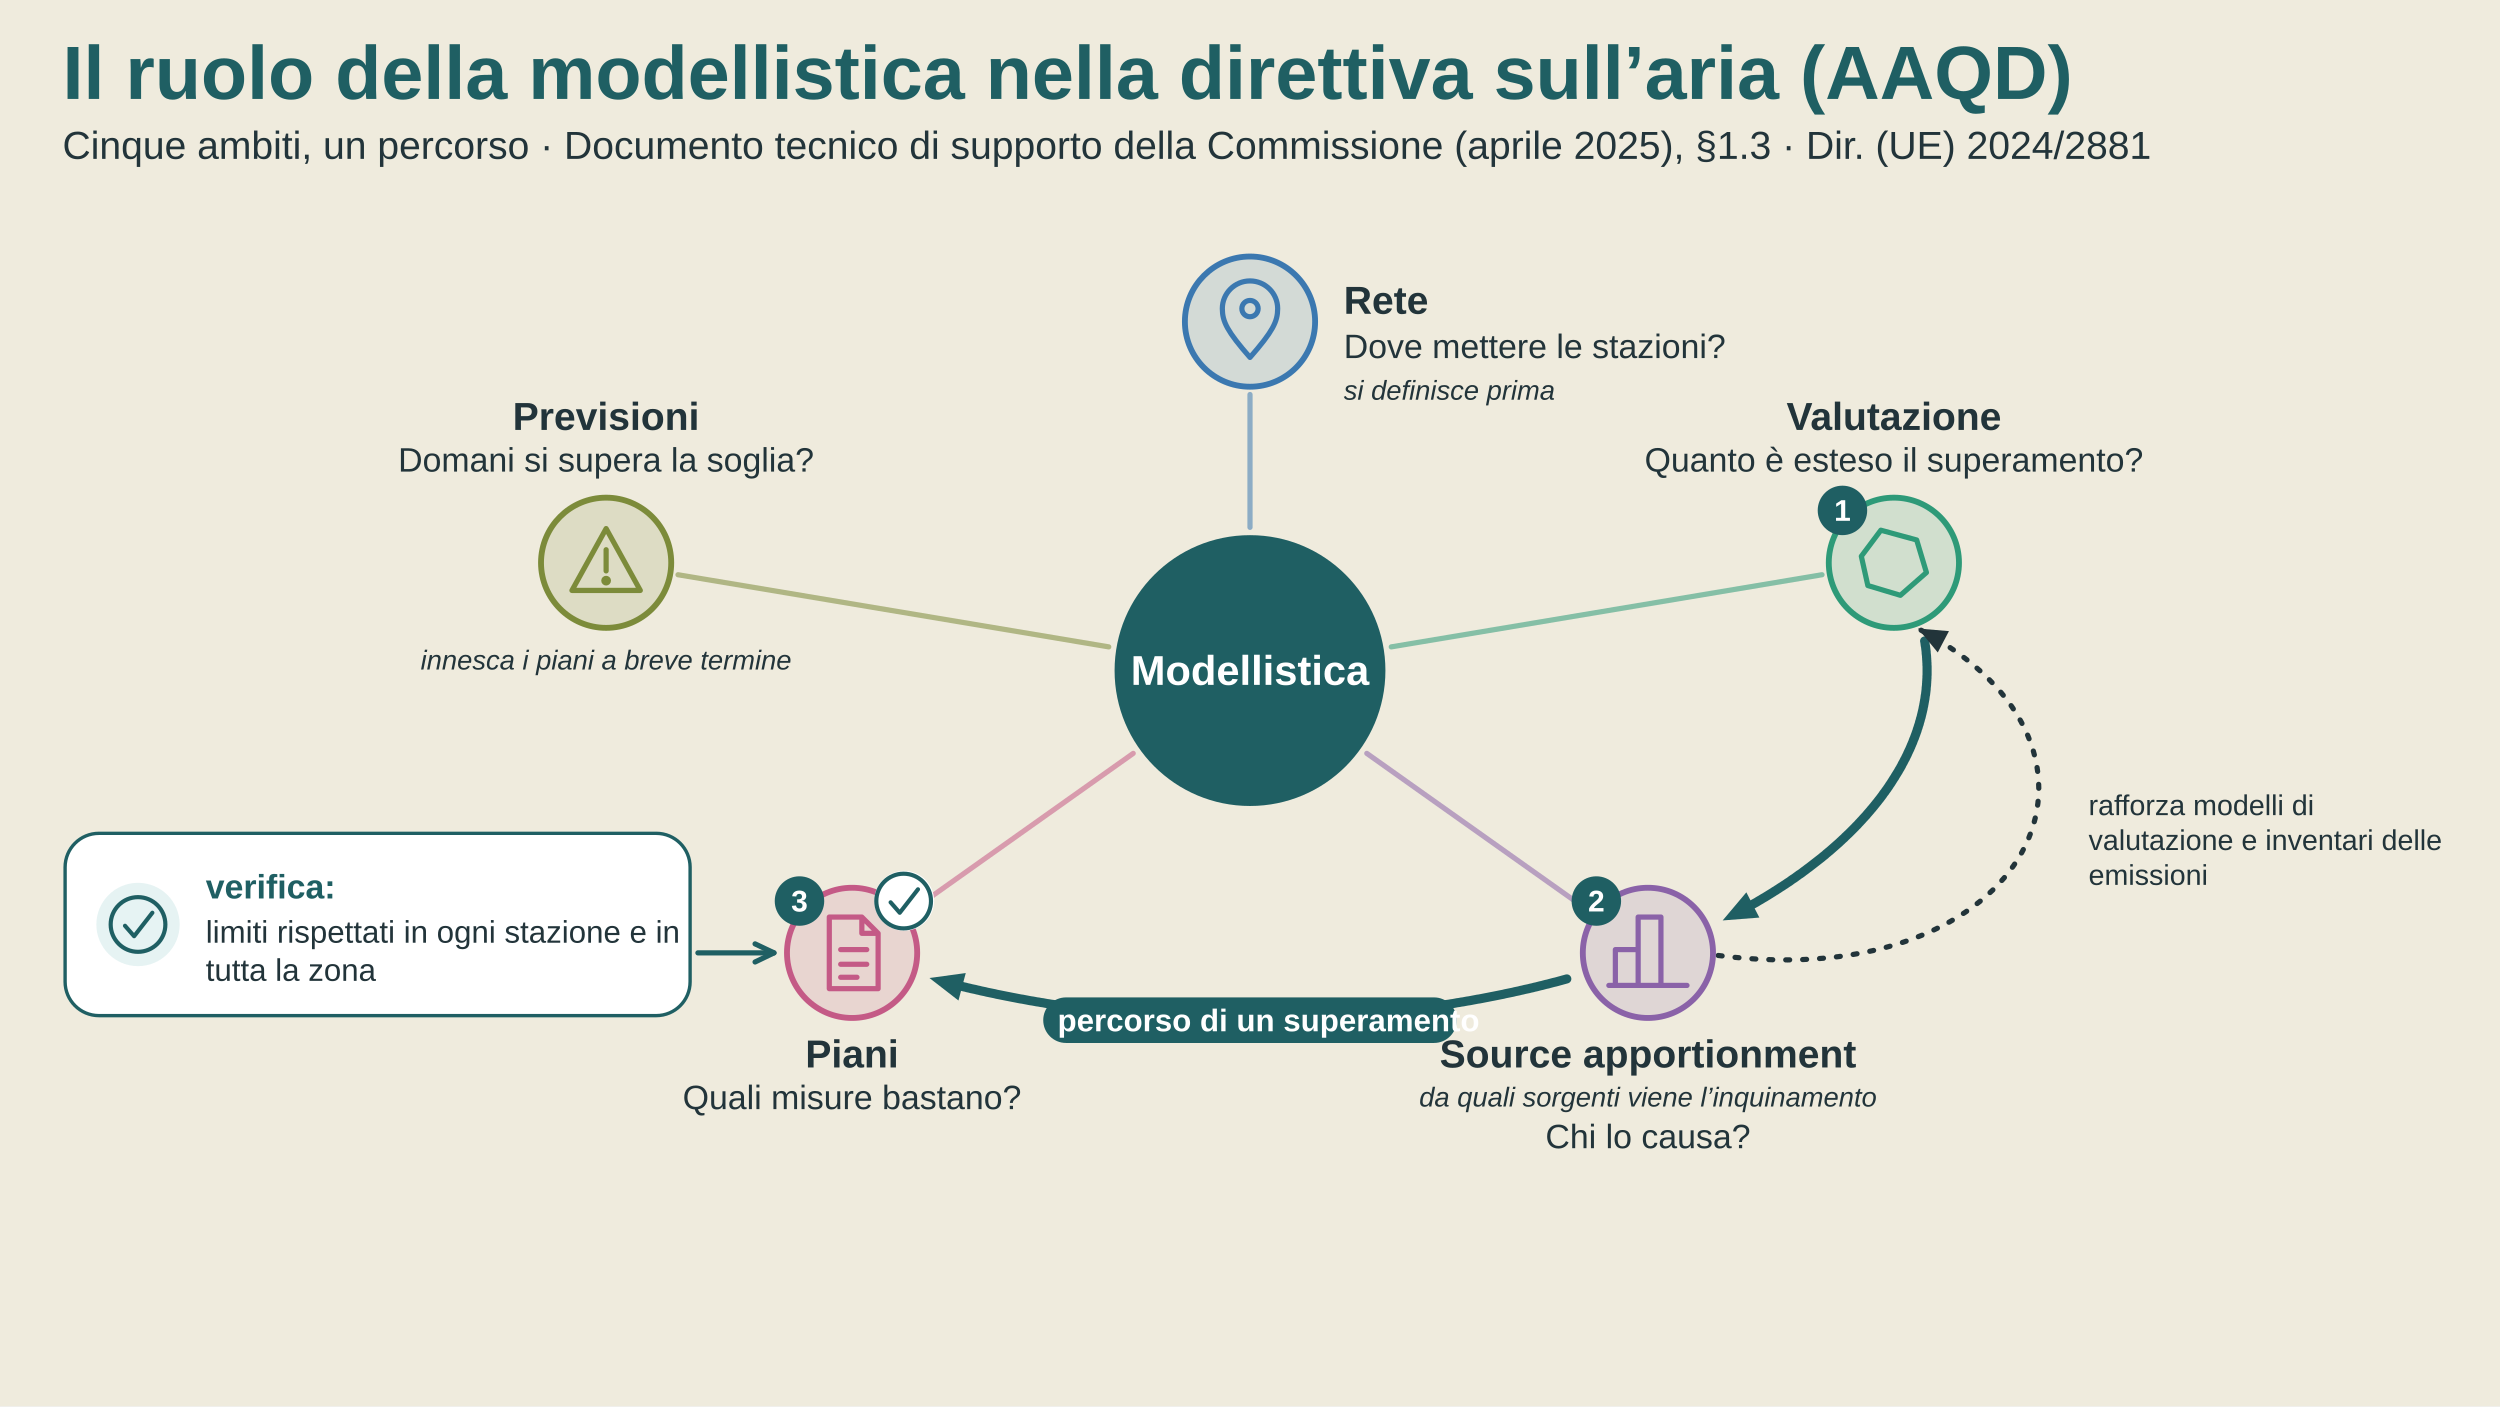
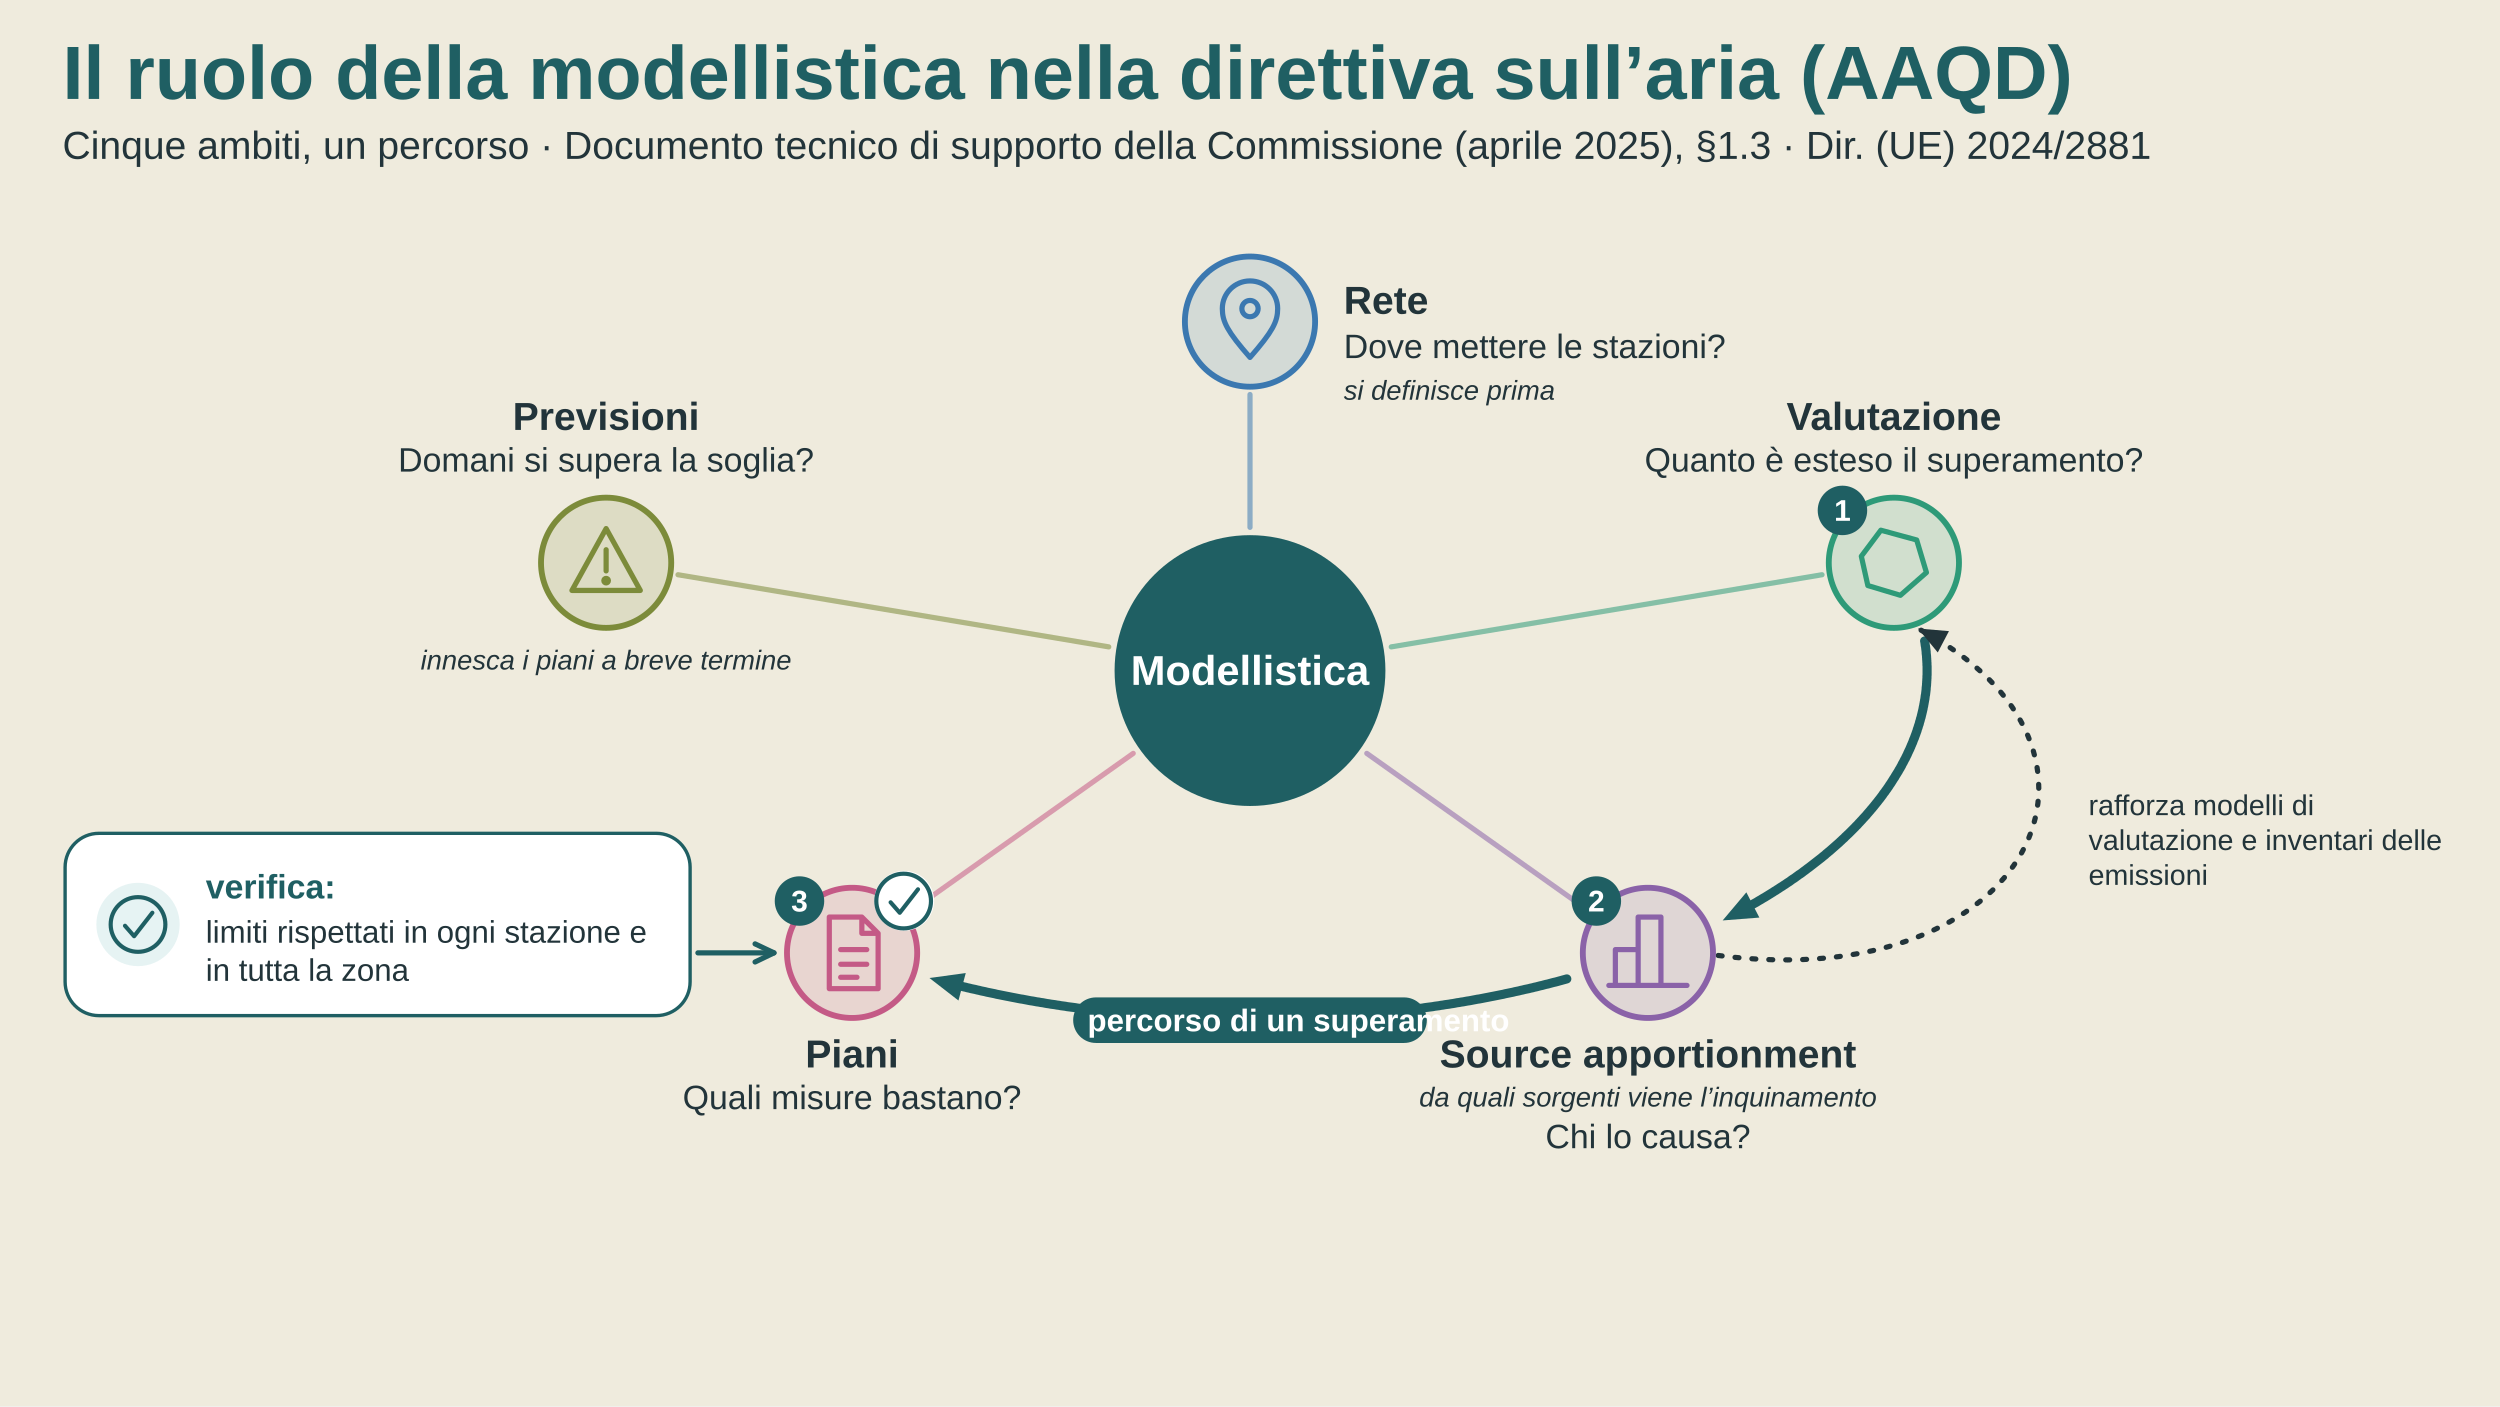
<svg xmlns="http://www.w3.org/2000/svg" viewBox="0 0 1920 1080" width="1920" height="1080" lang="it" font-family="'Source Sans 3','Source Sans Pro','Helvetica Neue',Arial,sans-serif" role="img" aria-labelledby="t d">
  <rect width="1920" height="1080" fill="#EFEBDD" />
  <text x="48" y="76" font-size="58" fill="#1F5F63" font-weight="700">Il ruolo della modellistica nella direttiva sull’aria (AAQD)</text>
  <text x="48" y="122" font-size="30" fill="#22343A">Cinque ambiti, un percorso · Documento tecnico di supporto della Commissione (aprile 2025), §1.3 · Dir. (UE) 2024/2881</text>
  <g id="spokes">
    <path d="M960.0,405.0 L960.0,303.0" stroke="#3B78B0" stroke-opacity=".55" stroke-width="4" stroke-linecap="round" />
    <path d="M1068.5,496.8 L1399.3,441.4" stroke="#2E9A78" stroke-opacity=".55" stroke-width="4" stroke-linecap="round" />
    <path d="M1049.7,578.6 L1220.0,699.4" stroke="#8A62A8" stroke-opacity=".55" stroke-width="4" stroke-linecap="round" />
    <path d="M870.3,578.6 L700.0,699.4" stroke="#C45A86" stroke-opacity=".55" stroke-width="4" stroke-linecap="round" />
    <path d="M851.5,496.8 L520.7,441.4" stroke="#7C8B3A" stroke-opacity=".55" stroke-width="4" stroke-linecap="round" />
  </g>
  <g id="path">
    <path d="M1478.1,492.3 L1478.3,493.1 L1478.4,494.0 L1478.5,494.8 L1478.6,495.7 L1478.8,496.5 L1478.9,497.3 L1479.0,498.2 L1479.1,499.0 L1479.2,499.9 L1479.3,500.7 L1479.3,501.5 L1479.4,502.4 L1479.5,503.2 L1479.6,504.1 L1479.6,504.9 L1479.7,505.7 L1479.7,506.6 L1479.8,507.4 L1479.8,508.3 L1479.9,509.1 L1479.9,509.9 L1479.9,510.8 L1480.0,511.6 L1480.0,512.5 L1480.0,513.3 L1480.0,514.2 L1480.0,515.0 L1480.0,515.8 L1480.0,516.7 L1480.0,517.5 L1480.0,518.4 L1479.9,519.2 L1479.9,520.1 L1479.9,520.9 L1479.8,521.7 L1479.8,522.6 L1479.7,523.4 L1479.7,524.3 L1479.6,525.1 L1479.6,525.9 L1479.5,526.8 L1479.4,527.6 L1479.3,528.5 L1479.3,529.3 L1479.2,530.1 L1479.1,531.0 L1479.0,531.8 L1478.9,532.7 L1478.8,533.5 L1478.6,534.3 L1478.5,535.2 L1478.4,536.0 L1478.3,536.9 L1478.1,537.7 L1478.0,538.5 L1477.8,539.4 L1477.7,540.2 L1477.5,541.1 L1477.4,541.9 L1477.2,542.7 L1477.0,543.6 L1476.9,544.4 L1476.7,545.2 L1476.5,546.1 L1476.3,546.9 L1476.1,547.8 L1475.9,548.6 L1475.7,549.4 L1475.5,550.3 L1475.3,551.1 L1475.0,551.9 L1474.8,552.8 L1474.6,553.6 L1474.3,554.4 L1474.1,555.3 L1473.9,556.1 L1473.6,556.9 L1473.3,557.8 L1473.1,558.6 L1472.8,559.4 L1472.5,560.2 L1472.3,561.1 L1472.0,561.9 L1471.7,562.7 L1471.4,563.6 L1471.1,564.4 L1470.8,565.2 L1470.5,566.0 L1470.2,566.9 L1469.8,567.7 L1469.5,568.5 L1469.2,569.3 L1468.9,570.2 L1468.5,571.0 L1468.2,571.8 L1467.8,572.6 L1467.5,573.5 L1467.1,574.3 L1466.8,575.1 L1466.4,575.9 L1466.0,576.7 L1465.6,577.6 L1465.2,578.4 L1464.9,579.2 L1464.5,580.0 L1464.1,580.8 L1463.7,581.6 L1463.3,582.5 L1462.8,583.3 L1462.4,584.1 L1462.0,584.9 L1461.6,585.7 L1461.1,586.5 L1460.7,587.3 L1460.3,588.2 L1459.8,589.0 L1459.4,589.8 L1458.9,590.6 L1458.4,591.4 L1458.0,592.2 L1457.5,593.0 L1457.0,593.8 L1456.5,594.6 L1456.0,595.4 L1455.5,596.2 L1455.1,597.0 L1454.5,597.8 L1454.0,598.6 L1453.5,599.4 L1453.0,600.2 L1452.5,601.0 L1452.0,601.8 L1451.4,602.6 L1450.9,603.4 L1450.4,604.2 L1449.8,605.0 L1449.3,605.8 L1448.7,606.6 L1448.1,607.4 L1447.6,608.2 L1447.0,608.9 L1446.4,609.7 L1445.9,610.5 L1445.3,611.3 L1444.7,612.1 L1444.1,612.9 L1443.5,613.7 L1442.9,614.4 L1442.3,615.2 L1441.7,616.0 L1441.0,616.8 L1440.4,617.6 L1439.8,618.3 L1439.2,619.1 L1438.5,619.9 L1437.9,620.7 L1437.2,621.4 L1436.6,622.2 L1435.9,623.0 L1435.3,623.7 L1434.6,624.5 L1433.9,625.3 L1433.3,626.1 L1432.6,626.8 L1431.9,627.6 L1431.2,628.3 L1430.5,629.1 L1429.8,629.9 L1429.1,630.6 L1428.4,631.4 L1427.7,632.1 L1427.0,632.9 L1426.3,633.7 L1425.5,634.4 L1424.8,635.2 L1424.1,635.9 L1423.3,636.7 L1422.6,637.4 L1421.8,638.2 L1421.1,638.9 L1420.3,639.7 L1419.6,640.4 L1418.8,641.1 L1418.0,641.9 L1417.2,642.6 L1416.5,643.4 L1415.7,644.1 L1414.9,644.8 L1414.1,645.6 L1413.3,646.3 L1412.5,647.1 L1411.7,647.8 L1410.9,648.5 L1410.1,649.2 L1409.2,650.0 L1408.4,650.7 L1407.6,651.4 L1406.8,652.1 L1405.9,652.9 L1405.1,653.6 L1404.2,654.3 L1403.4,655.0 L1402.5,655.7 L1401.7,656.5 L1400.8,657.2 L1399.9,657.9 L1399.1,658.6 L1398.2,659.3 L1397.3,660.0 L1396.4,660.7 L1395.5,661.4 L1394.6,662.1 L1393.7,662.8 L1392.8,663.5 L1391.9,664.2 L1391.0,664.9 L1390.1,665.6 L1389.2,666.3 L1388.2,667.0 L1387.3,667.7 L1386.4,668.4 L1385.4,669.1 L1384.5,669.8 L1383.6,670.5 L1382.6,671.2 L1381.6,671.8 L1380.7,672.5 L1379.7,673.2 L1378.8,673.9 L1377.8,674.6 L1376.8,675.2 L1375.8,675.9 L1374.9,676.6 L1373.9,677.3 L1372.9,677.9 L1371.9,678.6 L1370.9,679.3 L1369.9,679.9 L1368.9,680.6 L1367.9,681.2 L1366.8,681.9 L1365.8,682.6 L1364.8,683.2 L1363.8,683.9 L1362.7,684.5 L1361.7,685.2 L1360.7,685.8 L1359.6,686.5 L1358.6,687.1 L1357.5,687.8 L1356.5,688.4 L1355.4,689.1 L1354.3,689.7 L1353.3,690.3 L1352.2,691.0 L1351.1,691.6 L1350.1,692.2 L1349.0,692.9 L1347.9,693.5 L1346.8,694.1 L1345.7,694.7 L1344.6,695.4 L1343.5,696.0 L1342.4,696.6 L1341.3,697.2 L1340.2,697.8 L1339.1,698.5 L1337.9,699.1 L1336.8,699.7 L1335.7,700.3 L1334.6,700.9 L1333.4,701.5 L1332.3,702.1" fill="none" stroke="#1F5F63" stroke-width="7" stroke-linecap="round" stroke-linejoin="round" />
    <polygon points="1323.0,706.9 1341.2,685.3 1351.2,704.7" fill="#1F5F63" />
    <path d="M1203.3,751.8 L1201.9,752.2 L1200.4,752.6 L1199.0,753.0 L1197.5,753.4 L1196.1,753.8 L1194.6,754.2 L1193.2,754.5 L1191.7,754.9 L1190.2,755.3 L1188.8,755.7 L1187.3,756.0 L1185.8,756.4 L1184.4,756.8 L1182.9,757.1 L1181.4,757.5 L1179.9,757.9 L1178.4,758.2 L1177.0,758.6 L1175.5,758.9 L1174.0,759.3 L1172.5,759.6 L1171.0,759.9 L1169.5,760.3 L1168.0,760.6 L1166.5,761.0 L1165.0,761.3 L1163.5,761.6 L1162.0,762.0 L1160.5,762.3 L1159.0,762.6 L1157.5,762.9 L1156.0,763.2 L1154.5,763.6 L1152.9,763.9 L1151.4,764.2 L1149.9,764.5 L1148.4,764.8 L1146.9,765.1 L1145.3,765.4 L1143.8,765.7 L1142.3,766.0 L1140.7,766.3 L1139.2,766.6 L1137.7,766.9 L1136.1,767.2 L1134.6,767.4 L1133.1,767.7 L1131.5,768.0 L1130.0,768.3 L1128.4,768.6 L1126.9,768.8 L1125.3,769.1 L1123.8,769.4 L1122.2,769.6 L1120.7,769.9 L1119.1,770.1 L1117.6,770.4 L1116.0,770.7 L1114.5,770.9 L1112.9,771.2 L1111.3,771.4 L1109.8,771.6 L1108.2,771.9 L1106.6,772.1 L1105.1,772.4 L1103.5,772.6 L1101.9,772.8 L1100.4,773.1 L1098.8,773.3 L1097.2,773.5 L1095.6,773.7 L1094.1,773.9 L1092.5,774.2 L1090.9,774.4 L1089.3,774.6 L1087.7,774.8 L1086.2,775.0 L1084.6,775.2 L1083.0,775.4 L1081.4,775.6 L1079.8,775.8 L1078.2,776.0 L1076.6,776.2 L1075.0,776.4 L1073.4,776.5 L1071.8,776.7 L1070.2,776.9 L1068.6,777.1 L1067.0,777.3 L1065.4,777.4 L1063.8,777.6 L1062.2,777.8 L1060.6,777.9 L1059.0,778.1 L1057.4,778.3 L1055.8,778.4 L1054.2,778.6 L1052.6,778.7 L1051.0,778.9 L1049.4,779.0 L1047.8,779.2 L1046.2,779.3 L1044.6,779.4 L1043.0,779.6 L1041.3,779.7 L1039.7,779.8 L1038.1,780.0 L1036.5,780.1 L1034.9,780.2 L1033.3,780.3 L1031.7,780.4 L1030.0,780.6 L1028.4,780.7 L1026.8,780.8 L1025.2,780.9 L1023.6,781.0 L1021.9,781.1 L1020.3,781.2 L1018.7,781.3 L1017.1,781.4 L1015.4,781.5 L1013.8,781.6 L1012.2,781.6 L1010.6,781.7 L1008.9,781.8 L1007.3,781.9 L1005.7,782.0 L1004.1,782.0 L1002.4,782.1 L1000.8,782.2 L999.2,782.2 L997.5,782.3 L995.9,782.4 L994.3,782.4 L992.7,782.5 L991.0,782.5 L989.4,782.6 L987.8,782.6 L986.1,782.7 L984.5,782.7 L982.9,782.7 L981.2,782.8 L979.6,782.8 L978.0,782.8 L976.3,782.9 L974.7,782.9 L973.1,782.9 L971.4,782.9 L969.8,783.0 L968.2,783.0 L966.5,783.0 L964.9,783.0 L963.3,783.0 L961.6,783.0 L960.0,783.0 L958.4,783.0 L956.7,783.0 L955.1,783.0 L953.5,783.0 L951.8,783.0 L950.2,783.0 L948.6,782.9 L946.9,782.9 L945.3,782.9 L943.7,782.9 L942.0,782.8 L940.4,782.8 L938.8,782.8 L937.1,782.7 L935.5,782.7 L933.9,782.7 L932.2,782.6 L930.6,782.6 L929.0,782.5 L927.3,782.5 L925.7,782.4 L924.1,782.4 L922.5,782.3 L920.8,782.2 L919.2,782.2 L917.6,782.1 L915.9,782.0 L914.3,782.0 L912.7,781.9 L911.1,781.8 L909.4,781.7 L907.8,781.6 L906.2,781.6 L904.6,781.5 L902.9,781.4 L901.3,781.3 L899.7,781.2 L898.1,781.1 L896.4,781.0 L894.8,780.9 L893.2,780.8 L891.6,780.7 L890.0,780.6 L888.3,780.4 L886.7,780.3 L885.1,780.2 L883.5,780.1 L881.9,780.0 L880.3,779.8 L878.7,779.7 L877.0,779.6 L875.4,779.4 L873.8,779.3 L872.2,779.2 L870.6,779.0 L869.0,778.9 L867.4,778.7 L865.8,778.6 L864.2,778.4 L862.6,778.3 L861.0,778.1 L859.4,777.9 L857.8,777.8 L856.2,777.6 L854.6,777.4 L853.0,777.3 L851.4,777.1 L849.8,776.9 L848.2,776.7 L846.6,776.5 L845.0,776.4 L843.4,776.2 L841.8,776.0 L840.2,775.8 L838.6,775.6 L837.0,775.4 L835.4,775.2 L833.8,775.0 L832.3,774.8 L830.7,774.6 L829.1,774.4 L827.5,774.2 L825.9,773.9 L824.4,773.7 L822.8,773.5 L821.2,773.3 L819.6,773.1 L818.1,772.8 L816.5,772.6 L814.9,772.4 L813.4,772.1 L811.8,771.9 L810.2,771.6 L808.7,771.4 L807.1,771.2 L805.5,770.9 L804.0,770.7 L802.4,770.4 L800.9,770.1 L799.3,769.9 L797.8,769.6 L796.2,769.4 L794.7,769.1 L793.1,768.8 L791.6,768.6 L790.0,768.3 L788.5,768.0 L786.9,767.7 L785.4,767.4 L783.9,767.2 L782.3,766.9 L780.8,766.6 L779.3,766.3 L777.7,766.0 L776.2,765.7 L774.7,765.4 L773.1,765.1 L771.6,764.8 L770.1,764.5 L768.6,764.2 L767.1,763.9 L765.5,763.6 L764.0,763.2 L762.5,762.9 L761.0,762.6 L759.5,762.3 L758.0,762.0 L756.5,761.6 L755.0,761.3 L753.5,761.0 L752.0,760.6 L750.5,760.3 L749.0,759.9 L747.5,759.6 L746.0,759.3 L744.5,758.9 L743.0,758.6 L741.6,758.2 L740.1,757.9 L738.6,757.5 L737.1,757.1 L735.6,756.8 L734.2,756.4 L732.7,756.0 L731.2,755.7 L729.8,755.3 L728.3,754.9 L726.8,754.5 L725.4,754.2" fill="none" stroke="#1F5F63" stroke-width="7" stroke-linecap="round" stroke-linejoin="round" />
    <polygon points="713.8,751.1 741.7,747.3 736.1,768.4" fill="#1F5F63" />
  </g>
-   <rect x="801.2" y="766.0" width="317.6" height="35" rx="17.5" fill="#1F5F63" />
-   <text x="812.211" y="792.0" font-size="24" fill="#fff" font-weight="700">percorso di un superamento</text>
+   <rect x="824.2" y="766.0" width="271.6" height="35" rx="17.5" fill="#1F5F63" />
+   <text x="835.2" y="792.0" font-size="24" fill="#fff" font-weight="700">percorso di un superamento</text>
  <g id="feedback">
    <path d="M1319.6,733.8 C1560,765 1650,575 1473.0,482.7" fill="none" stroke="#22343A" stroke-width="4" stroke-dasharray="3 10" stroke-linecap="round" />
    <polygon points="1473.0,482.7 1496.8,484.7 1488.2,501.1" fill="#22343A" />
    <text x="1604" y="626" font-size="22" fill="#22343A">
      <tspan x="1604" dy="0">rafforza modelli di</tspan>
      <tspan x="1604" dy="26.8">valutazione e inventari delle</tspan>
      <tspan x="1604" dy="26.8">emissioni</tspan>
    </text>
  </g>
  <g id="hub">
    <circle cx="960" cy="515" r="104" fill="#1F5F63" />
    <text x="960" y="526" font-size="32" fill="#fff" font-weight="700" text-anchor="middle">Modellistica</text>
  </g>
  <g id="node_rete">
    <circle cx="960.0" cy="247.0" r="50" fill="#3B78B0" fill-opacity=".15" stroke="#3B78B0" stroke-width="4.5" />
    <g transform="translate(960.0,247.0) scale(1.25)">
      <g transform="translate(0,0)" fill="none" stroke="#3B78B0" stroke-width="3.2" stroke-linecap="round" stroke-linejoin="round">
        <path d="M0,22 C-14,6 -17,0 -17,-8 a17,17 0 0 1 34,0 c0,8 -3,14 -17,30z" />
        <circle cy="-8" r="5" />
      </g>
    </g>
  </g>
  <g id="node_val">
    <circle cx="1454.5" cy="432.2" r="50" fill="#2E9A78" fill-opacity=".15" stroke="#2E9A78" stroke-width="4.5" />
    <g transform="translate(1454.5,432.2) scale(1.25)">
      <g transform="translate(0,0)" fill="none" stroke="#2E9A78" stroke-width="3.2" stroke-linecap="round" stroke-linejoin="round">
        <path d="M-20,-4 L-8,-20 L14,-14 L20,6 L4,20 L-16,14 Z" />
      </g>
    </g>
    <circle cx="1415" cy="392" r="19" fill="#1F5F63" />
    <text x="1415" y="400" font-size="23" fill="#fff" font-weight="700" text-anchor="middle">1</text>
  </g>
  <g id="node_sa">
    <circle cx="1265.6" cy="731.8" r="50" fill="#8A62A8" fill-opacity=".15" stroke="#8A62A8" stroke-width="4.5" />
    <g transform="translate(1265.6,731.8) scale(1.25)">
      <g transform="translate(0,0)" fill="none" stroke="#8A62A8" stroke-width="3.2" stroke-linecap="round" stroke-linejoin="round">
        <path d="M-20,20 V-2 H-6 V20 M-6,20 V-22 H8 V20 M8,20 H22 M-24,20 H24" />
      </g>
    </g>
    <circle cx="1226" cy="692" r="19" fill="#1F5F63" />
    <text x="1226" y="700" font-size="23" fill="#fff" font-weight="700" text-anchor="middle">2</text>
  </g>
  <g id="node_pia">
    <circle cx="654.4" cy="731.8" r="50" fill="#C45A86" fill-opacity=".15" stroke="#C45A86" stroke-width="4.5" />
    <g transform="translate(654.4,731.8) scale(1.25)">
      <g transform="translate(0,0)" fill="none" stroke="#C45A86" stroke-width="3.2" stroke-linecap="round" stroke-linejoin="round">
        <path d="M-14,-22 H6 L16,-12 V22 H-14 Z M6,-22 V-12 H16 M-7,-2 H9 M-7,7 H9 M-7,15 H3" />
      </g>
    </g>
    <circle cx="614" cy="692" r="19" fill="#1F5F63" />
    <text x="614" y="700" font-size="23" fill="#fff" font-weight="700" text-anchor="middle">3</text>
  </g>
  <g id="node_pre">
    <circle cx="465.5" cy="432.2" r="50" fill="#7C8B3A" fill-opacity=".15" stroke="#7C8B3A" stroke-width="4.5" />
    <g transform="translate(465.5,432.2) scale(1.25)">
      <g transform="translate(0,0)" fill="none" stroke="#7C8B3A" stroke-width="3.2" stroke-linecap="round" stroke-linejoin="round">
        <path d="M0,-21 L21,17 H-21 Z" />
        <path d="M0,-8 V5" />
        <circle cy="11" r="1.4" fill="#7C8B3A" />
      </g>
    </g>
  </g>
  <g id="labels">
    <text x="1032.0" y="241.0" font-size="30" fill="#22343A" font-weight="700">Rete</text>
    <text x="1032.0" y="275.0" font-size="26" fill="#22343A">Dove mettere le stazioni?</text>
    <text x="1032.0" y="307.0" font-size="21" fill="#22343A" font-style="italic">si definisce prima</text>
    <text x="1454.549" y="330.183" font-size="30" fill="#22343A" font-weight="700" text-anchor="middle">Valutazione</text>
    <text x="1454.549" y="362.183" font-size="26" fill="#22343A" text-anchor="middle">Quanto è esteso il superamento?</text>
    <text x="465.451" y="330.183" font-size="30" fill="#22343A" font-weight="700" text-anchor="middle">Previsioni</text>
    <text x="465.451" y="362.183" font-size="26" fill="#22343A" text-anchor="middle">Domani si supera la soglia?</text>
    <text x="465.451" y="514.183" font-size="21" fill="#22343A" font-style="italic" text-anchor="middle">innesca i piani a breve termine</text>
    <text x="1265.648" y="819.817" font-size="30" fill="#22343A" font-weight="700" text-anchor="middle">Source apportionment</text>
    <text x="1265.648" y="849.817" font-size="21" fill="#22343A" font-style="italic" text-anchor="middle">da quali sorgenti viene l’inquinamento</text>
    <text x="1265.648" y="881.817" font-size="26" fill="#22343A" text-anchor="middle">Chi lo causa?</text>
    <text x="654.352" y="819.817" font-size="30" fill="#22343A" font-weight="700" text-anchor="middle">Piani</text>
    <text x="654.352" y="851.817" font-size="26" fill="#22343A" text-anchor="middle">Quali misure bastano?</text>
  </g>
  <g id="check">
    <circle cx="694.4" cy="691.8" r="23" fill="#fff" />
    <g transform="translate(694,692)" fill="none" stroke="#1F5F63" stroke-width="3.2" stroke-linecap="round" stroke-linejoin="round">
      <circle r="21" />
      <path d="M-10,1 L-3,9 L11,-9" />
    </g>
    <rect x="50" y="640" width="480" height="140" rx="26" fill="#fff" stroke="#1F5F63" stroke-width="2.6" />
    <circle cx="106" cy="710" r="32" fill="#2A9D9A" fill-opacity=".12" />
    <g transform="translate(106,710)" fill="none" stroke="#1F5F63" stroke-width="3.2" stroke-linecap="round" stroke-linejoin="round">
      <circle r="21" />
      <path d="M-10,1 L-3,9 L11,-9" />
    </g>
    <text x="158" y="690" font-size="26" fill="#1F5F63" font-weight="700">verifica:</text>
    <text x="158" y="724" font-size="24" fill="#22343A">
-       <tspan x="158" dy="0">limiti rispettati in ogni stazione e in</tspan>
-       <tspan x="158" dy="29.3">tutta la zona</tspan>
+       <tspan x="158" dy="0">limiti rispettati in ogni stazione e</tspan>
+       <tspan x="158" dy="29.3">in tutta la zona</tspan>
    </text>
    <path d="M536.0,731.8 L594.4,731.8" stroke="#1F5F63" stroke-width="4" stroke-linecap="round" fill="none" />
    <path d="M579.9,738.8 L594.4,731.8 L579.9,724.9" fill="none" stroke="#1F5F63" stroke-width="4" stroke-linecap="round" stroke-linejoin="round" />
  </g>
</svg>
